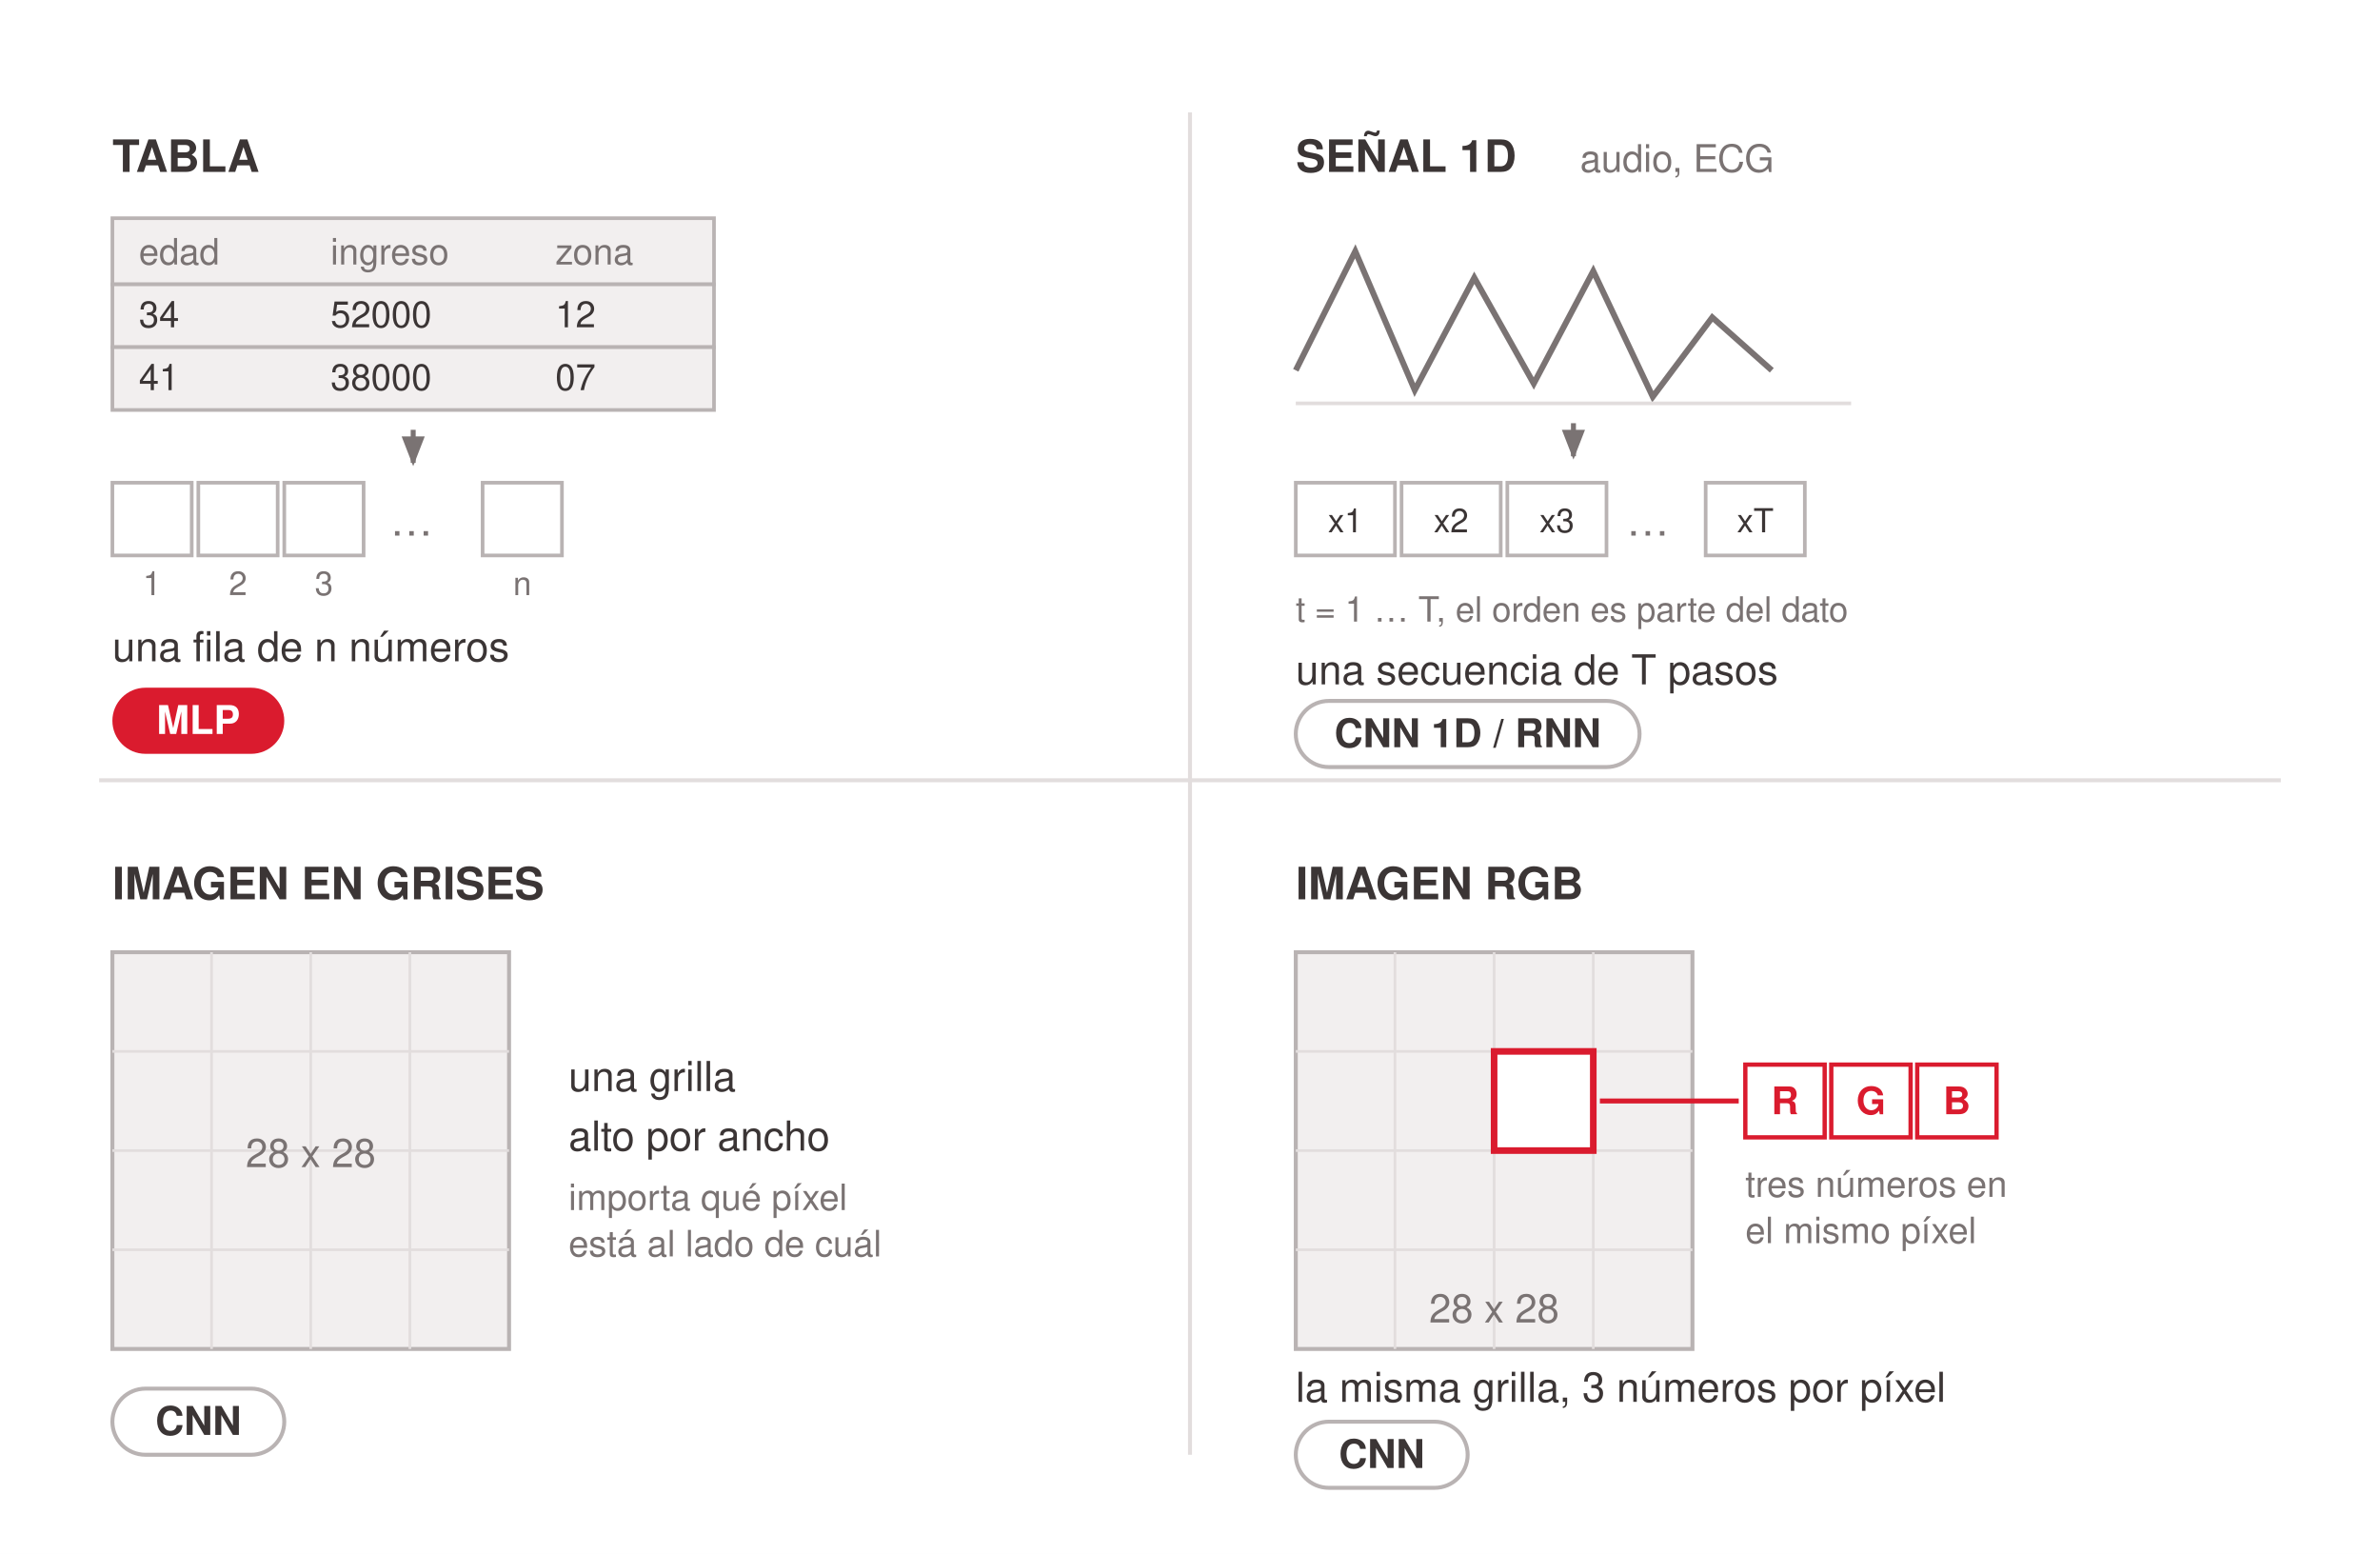
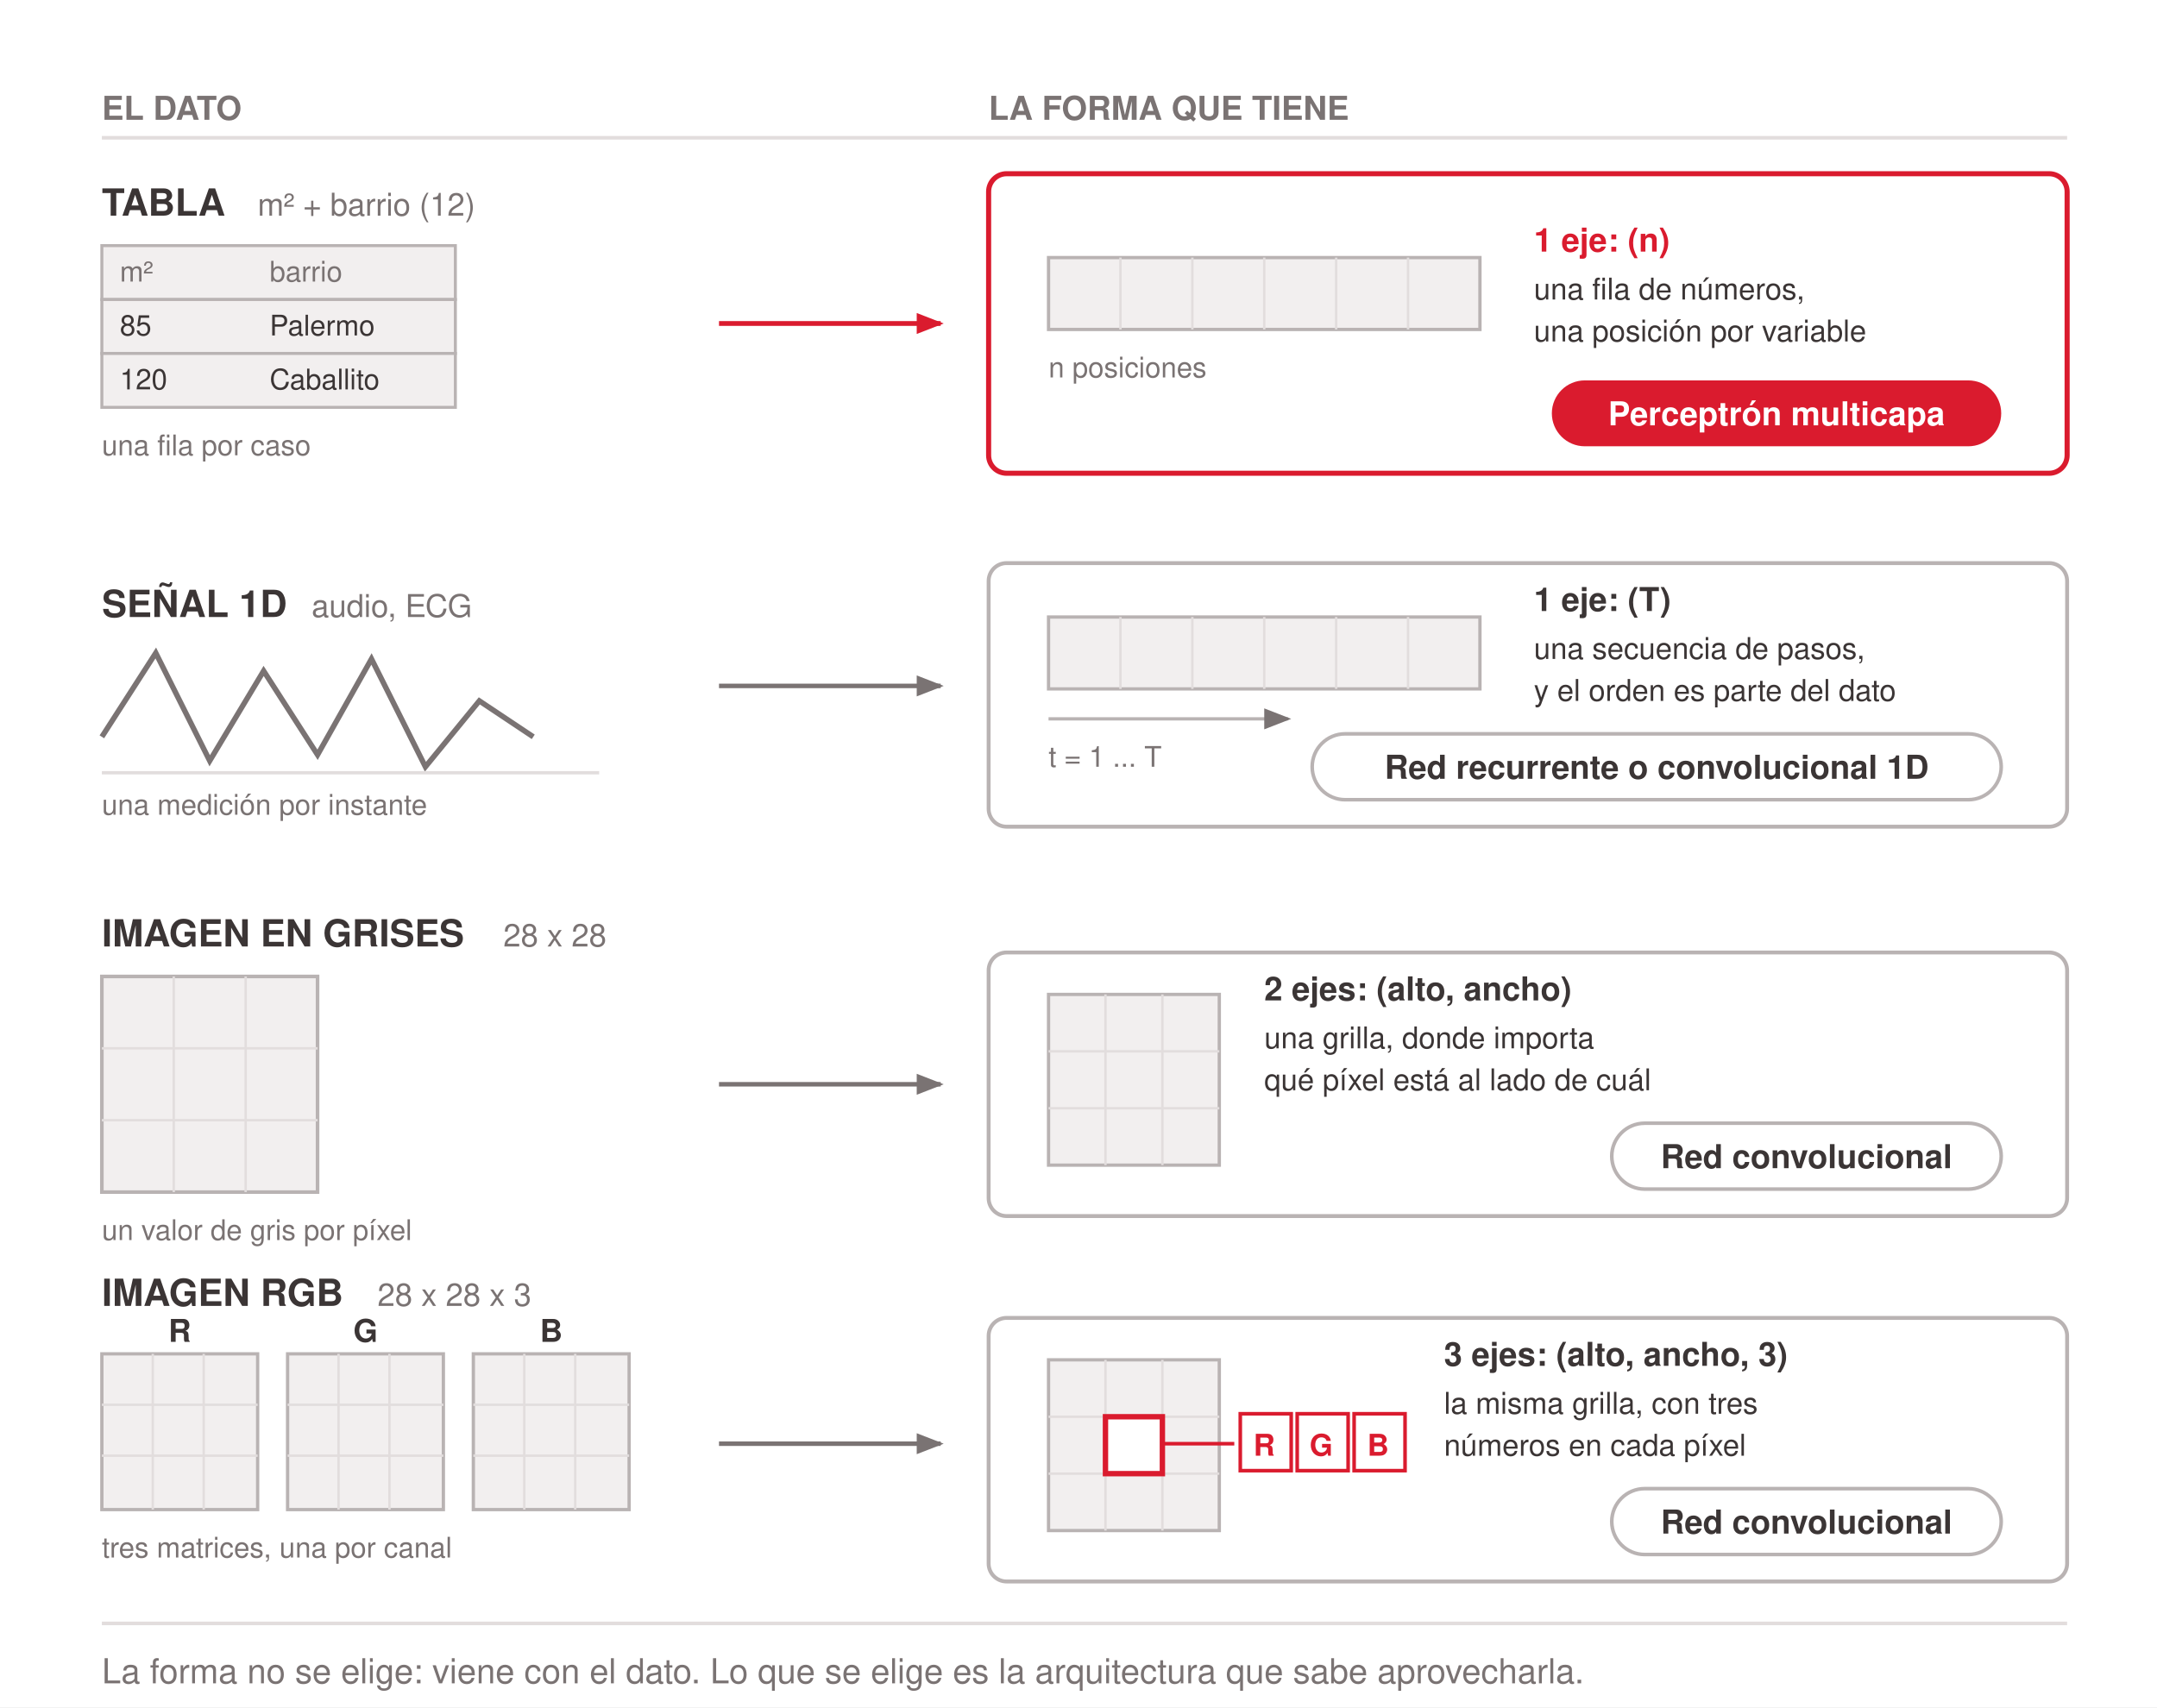
- <svg xmlns="http://www.w3.org/2000/svg" viewBox="0 0 720 470" font-family="Helvetica, Arial, sans-serif" fill="#3B3535" font-size="12.5">
-   <rect x="0" y="0" width="720" height="470" fill="#ffffff" />
+ <svg xmlns="http://www.w3.org/2000/svg" viewBox="0 0 720 570" font-family="Helvetica, Arial, sans-serif" fill="#3B3535" font-size="12">
+   <rect x="0" y="0" width="720" height="570" fill="#ffffff" />
  <defs>
    <marker id="ag" markerUnits="userSpaceOnUse" markerWidth="9" markerHeight="7" refX="8" refY="3.5" orient="auto">
      <path d="M0 0 L9 3.5 L0 7 z" fill="#7A7373" />
    </marker>
+     <marker id="ar" markerUnits="userSpaceOnUse" markerWidth="9" markerHeight="7" refX="8" refY="3.5" orient="auto">
+       <path d="M0 0 L9 3.5 L0 7 z" fill="#DA1B2E" />
+     </marker>
  </defs>
-   <g stroke="#E2DDDD" stroke-width="1.2" fill="none">
-     <path d="M 360 34 L 360 440" />
-     <path d="M 30 236 L 690 236" />
+   <g font-size="11" font-weight="bold" fill="#7A7373">
+     <text x="34" y="40">EL DATO</text>
+     <text x="330" y="40">LA FORMA QUE TIENE</text>
  </g>
-   <text x="34" y="52" font-size="13.5" font-weight="bold">TABLA</text>
+   <path d="M 34 46 L 690 46" stroke="#E2DDDD" stroke-width="1.2" />
+   <text x="34" y="72" font-size="12.5" font-weight="bold">TABLA</text>
+   <text x="86" y="72" font-size="10.5" fill="#7A7373">m² + barrio (12)</text>
+   <g fill="#F2EFEF" stroke="#B9B3B3" stroke-width="1">
+     <rect x="34" y="82" width="118" height="18" />
+     <rect x="34" y="100" width="118" height="18" />
+     <rect x="34" y="118" width="118" height="18" />
+   </g>
+   <g font-size="9.5" fill="#7A7373">
+     <text x="40" y="94">m²</text>
+     <text x="90" y="94">barrio</text>
+   </g>
+   <g font-size="9.5">
+     <text x="40" y="112">85</text>
+     <text x="90" y="112">Palermo</text>
+     <text x="40" y="130">120</text>
+     <text x="90" y="130">Caballito</text>
+   </g>
+   <text x="34" y="152" font-size="9.5" fill="#7A7373">una fila por caso</text>
+   <path d="M 240 108 L 314 108" stroke="#DA1B2E" stroke-width="1.6" fill="none" marker-end="url(#ar)" />
+   <rect x="330" y="58" width="360" height="100" rx="6" fill="#ffffff" stroke="#DA1B2E" stroke-width="1.7" />
+   <rect x="350" y="86" width="144" height="24" fill="#F2EFEF" stroke="#B9B3B3" stroke-width="1.1" />
+   <g stroke="#E2DDDD" stroke-width="0.8">
+     <path d="M 374 86 L 374 110" />
+     <path d="M 398 86 L 398 110" />
+     <path d="M 422 86 L 422 110" />
+     <path d="M 446 86 L 446 110" />
+     <path d="M 470 86 L 470 110" />
+   </g>
+   <text x="350" y="126" font-size="9.5" fill="#7A7373">n posiciones</text>
+   <text x="512" y="84" font-size="11" font-weight="bold" fill="#DA1B2E">1 eje: (n)</text>
+   <text x="512" y="100" font-size="10">una fila de números,</text>
+   <text x="512" y="114" font-size="10">una posición por variable</text>
+   <rect x="518" y="127" width="150" height="22" rx="11" fill="#DA1B2E" />
+   <text x="593" y="142" font-size="11" font-weight="bold" fill="#ffffff" text-anchor="middle">Perceptrón multicapa</text>
+   <text x="34" y="206" font-size="12.5" font-weight="bold">SEÑAL 1D</text>
+   <text x="104" y="206" font-size="10.5" fill="#7A7373">audio, ECG</text>
+   <path d="M 34 246 L 52 218 L 70 254 L 88 224 L 106 252 L 124 220 L 142 256 L 160 234 L 178 246" stroke="#7A7373" stroke-width="1.8" fill="none" />
+   <path d="M 34 258 L 200 258" stroke="#E2DDDD" stroke-width="1.1" />
+   <text x="34" y="272" font-size="9.5" fill="#7A7373">una medición por instante</text>
+   <path d="M 240 229 L 314 229" stroke="#7A7373" stroke-width="1.5" fill="none" marker-end="url(#ag)" />
+   <rect x="330" y="188" width="360" height="88" rx="6" fill="#ffffff" stroke="#B9B3B3" stroke-width="1.3" />
+   <rect x="350" y="206" width="144" height="24" fill="#F2EFEF" stroke="#B9B3B3" stroke-width="1.1" />
+   <g stroke="#E2DDDD" stroke-width="0.8">
+     <path d="M 374 206 L 374 230" />
+     <path d="M 398 206 L 398 230" />
+     <path d="M 422 206 L 422 230" />
+     <path d="M 446 206 L 446 230" />
+     <path d="M 470 206 L 470 230" />
+   </g>
+   <path d="M 350 240 L 430 240" stroke="#B9B3B3" stroke-width="1.1" fill="none" marker-end="url(#ag)" />
+   <text x="350" y="256" font-size="9.5" fill="#7A7373">t = 1 ... T</text>
+   <text x="512" y="204" font-size="11" font-weight="bold">1 eje: (T)</text>
+   <text x="512" y="220" font-size="10">una secuencia de pasos,</text>
+   <text x="512" y="234" font-size="10">y el orden es parte del dato</text>
+   <rect x="438" y="245" width="230" height="22" rx="11" fill="#ffffff" stroke="#B9B3B3" stroke-width="1.2" />
+   <text x="553" y="260" font-size="11" font-weight="bold" text-anchor="middle">Red recurrente o convolucional 1D</text>
+   <text x="34" y="316" font-size="12.5" font-weight="bold">IMAGEN EN GRISES</text>
+   <text x="168" y="316" font-size="10.5" fill="#7A7373">28 x 28</text>
+   <rect x="34" y="326" width="72" height="72" fill="#F2EFEF" stroke="#B9B3B3" stroke-width="1.2" />
+   <g stroke="#E2DDDD" stroke-width="0.8">
+     <path d="M 58 326 L 58 398" />
+     <path d="M 82 326 L 82 398" />
+     <path d="M 34 350 L 106 350" />
+     <path d="M 34 374 L 106 374" />
+   </g>
+   <text x="34" y="414" font-size="9.5" fill="#7A7373">un valor de gris por píxel</text>
+   <path d="M 240 362 L 314 362" stroke="#7A7373" stroke-width="1.5" fill="none" marker-end="url(#ag)" />
+   <rect x="330" y="318" width="360" height="88" rx="6" fill="#ffffff" stroke="#B9B3B3" stroke-width="1.3" />
+   <rect x="350" y="332" width="57" height="57" fill="#F2EFEF" stroke="#B9B3B3" stroke-width="1.1" />
+   <g stroke="#E2DDDD" stroke-width="0.8">
+     <path d="M 369 332 L 369 389" />
+     <path d="M 388 332 L 388 389" />
+     <path d="M 350 351 L 407 351" />
+     <path d="M 350 370 L 407 370" />
+   </g>
+   <text x="422" y="334" font-size="11" font-weight="bold">2 ejes: (alto, ancho)</text>
+   <text x="422" y="350" font-size="10">una grilla, donde importa</text>
+   <text x="422" y="364" font-size="10">qué píxel está al lado de cuál</text>
+   <rect x="538" y="375" width="130" height="22" rx="11" fill="#ffffff" stroke="#B9B3B3" stroke-width="1.2" />
+   <text x="603" y="390" font-size="11" font-weight="bold" text-anchor="middle">Red convolucional</text>
+   <text x="34" y="436" font-size="12.5" font-weight="bold">IMAGEN RGB</text>
+   <text x="126" y="436" font-size="10.5" fill="#7A7373">28 x 28 x 3</text>
  <g fill="#F2EFEF" stroke="#B9B3B3" stroke-width="1.1">
-     <rect x="34" y="66" width="182" height="20" />
-     <rect x="34" y="86" width="182" height="19" />
-     <rect x="34" y="105" width="182" height="19" />
+     <rect x="34" y="452" width="52" height="52" />
+     <rect x="96" y="452" width="52" height="52" />
+     <rect x="158" y="452" width="52" height="52" />
  </g>
-   <g font-size="11" fill="#7A7373">
-     <text x="42" y="80">edad</text>
-     <text x="100" y="80">ingreso</text>
-     <text x="168" y="80">zona</text>
+   <g stroke="#E2DDDD" stroke-width="0.8">
+     <path d="M 51 452 L 51 504" />
+     <path d="M 68 452 L 68 504" />
+     <path d="M 34 469 L 86 469" />
+     <path d="M 34 486 L 86 486" />
+     <path d="M 113 452 L 113 504" />
+     <path d="M 130 452 L 130 504" />
+     <path d="M 96 469 L 148 469" />
+     <path d="M 96 486 L 148 486" />
+     <path d="M 175 452 L 175 504" />
+     <path d="M 192 452 L 192 504" />
+     <path d="M 158 469 L 210 469" />
+     <path d="M 158 486 L 210 486" />
  </g>
-   <g font-size="11">
-     <text x="42" y="99">34</text>
-     <text x="100" y="99">52000</text>
-     <text x="168" y="99">12</text>
-     <text x="42" y="118">41</text>
-     <text x="100" y="118">38000</text>
-     <text x="168" y="118">07</text>
+   <g font-size="10.5" font-weight="bold" text-anchor="middle">
+     <text x="60" y="448">R</text>
+     <text x="122" y="448">G</text>
+     <text x="184" y="448">B</text>
  </g>
-   <path d="M 125 130 L 125 140" stroke="#7A7373" stroke-width="1.5" fill="none" marker-end="url(#ag)" />
-   <g fill="#ffffff" stroke="#B9B3B3" stroke-width="1.1">
-     <rect x="34" y="146" width="24" height="22" />
-     <rect x="60" y="146" width="24" height="22" />
-     <rect x="86" y="146" width="24" height="22" />
-     <rect x="146" y="146" width="24" height="22" />
+   <text x="34" y="520" font-size="9.5" fill="#7A7373">tres matrices, una por canal</text>
+   <path d="M 240 482 L 314 482" stroke="#7A7373" stroke-width="1.5" fill="none" marker-end="url(#ag)" />
+   <rect x="330" y="440" width="360" height="88" rx="6" fill="#ffffff" stroke="#B9B3B3" stroke-width="1.3" />
+   <rect x="350" y="454" width="57" height="57" fill="#F2EFEF" stroke="#B9B3B3" stroke-width="1.1" />
+   <g stroke="#E2DDDD" stroke-width="0.8">
+     <path d="M 369 454 L 369 511" />
+     <path d="M 388 454 L 388 511" />
+     <path d="M 350 473 L 407 473" />
+     <path d="M 350 492 L 407 492" />
  </g>
-   <text x="118" y="162" font-size="13" fill="#7A7373">…</text>
-   <g font-size="10" fill="#7A7373" text-anchor="middle">
-     <text x="46" y="180">1</text>
-     <text x="72" y="180">2</text>
-     <text x="98" y="180">3</text>
-     <text x="158" y="180">n</text>
+   <rect x="369" y="473" width="19" height="19" fill="#ffffff" stroke="#DA1B2E" stroke-width="1.8" />
+   <path d="M 388 482 L 412 482" stroke="#DA1B2E" stroke-width="1.2" fill="none" />
+   <g fill="#ffffff" stroke="#DA1B2E" stroke-width="1.2">
+     <rect x="414" y="472" width="17" height="19" />
+     <rect x="433" y="472" width="17" height="19" />
+     <rect x="452" y="472" width="17" height="19" />
  </g>
-   <text x="34" y="200" font-size="12.5">una fila de n números</text>
-   <rect x="34" y="208" width="52" height="20" rx="10" fill="#DA1B2E" />
-   <text x="60" y="222" font-size="12" font-weight="bold" fill="#ffffff" text-anchor="middle">MLP</text>
-   <text x="392" y="52" font-size="13.5" font-weight="bold">SEÑAL 1D</text>
-   <text x="478" y="52" font-size="11.5" fill="#7A7373">audio, ECG</text>
-   <path d="M 392 112 L 410 76 L 428 118 L 446 84 L 464 116 L 482 82 L 500 120 L 518 96 L 536 112" stroke="#7A7373" stroke-width="1.8" fill="none" />
-   <path d="M 392 122 L 560 122" stroke="#E2DDDD" stroke-width="1.1" />
-   <path d="M 476 128 L 476 138" stroke="#7A7373" stroke-width="1.5" fill="none" marker-end="url(#ag)" />
-   <g fill="#ffffff" stroke="#B9B3B3" stroke-width="1.1">
-     <rect x="392" y="146" width="30" height="22" />
-     <rect x="424" y="146" width="30" height="22" />
-     <rect x="456" y="146" width="30" height="22" />
-     <rect x="516" y="146" width="30" height="22" />
+   <g font-size="10" font-weight="bold" text-anchor="middle" fill="#DA1B2E">
+     <text x="422" y="486">R</text>
+     <text x="441" y="486">G</text>
+     <text x="460" y="486">B</text>
  </g>
-   <g font-size="10" text-anchor="middle" fill="#3B3535">
-     <text x="407" y="161">x1</text>
-     <text x="439" y="161">x2</text>
-     <text x="471" y="161">x3</text>
-     <text x="531" y="161">xT</text>
-   </g>
-   <text x="492" y="162" font-size="13" fill="#7A7373">…</text>
-   <text x="392" y="188" font-size="10.5" fill="#7A7373">t = 1 … T,  el orden es parte del dato</text>
-   <text x="392" y="207" font-size="12.5">una secuencia de T pasos</text>
-   <rect x="392" y="212" width="104" height="20" rx="10" fill="#ffffff" stroke="#B9B3B3" stroke-width="1.2" />
-   <text x="444" y="226" font-size="12" font-weight="bold" text-anchor="middle">CNN 1D / RNN</text>
-   <text x="34" y="272" font-size="13.5" font-weight="bold">IMAGEN EN GRISES</text>
-   <rect x="34" y="288" width="120" height="120" fill="#F2EFEF" stroke="#B9B3B3" stroke-width="1.2" />
-   <g stroke="#E2DDDD" stroke-width="0.8">
-     <path d="M 64 288 L 64 408" />
-     <path d="M 94 288 L 94 408" />
-     <path d="M 124 288 L 124 408" />
-     <path d="M 34 318 L 154 318" />
-     <path d="M 34 348 L 154 348" />
-     <path d="M 34 378 L 154 378" />
-   </g>
-   <text x="94" y="353" font-size="12" text-anchor="middle" fill="#7A7373">28 x 28</text>
-   <text x="172" y="330" font-size="12.5">una grilla</text>
-   <text x="172" y="348" font-size="12.5">alto por ancho</text>
-   <text x="172" y="366" font-size="11" fill="#7A7373">importa qué píxel</text>
-   <text x="172" y="380" font-size="11" fill="#7A7373">está al lado de cuál</text>
-   <rect x="34" y="420" width="52" height="20" rx="10" fill="#ffffff" stroke="#B9B3B3" stroke-width="1.2" />
-   <text x="60" y="434" font-size="12" font-weight="bold" text-anchor="middle">CNN</text>
-   <text x="392" y="272" font-size="13.5" font-weight="bold">IMAGEN RGB</text>
-   <rect x="392" y="288" width="120" height="120" fill="#F2EFEF" stroke="#B9B3B3" stroke-width="1.2" />
-   <g stroke="#E2DDDD" stroke-width="0.8">
-     <path d="M 422 288 L 422 408" />
-     <path d="M 452 288 L 452 408" />
-     <path d="M 482 288 L 482 408" />
-     <path d="M 392 318 L 512 318" />
-     <path d="M 392 348 L 512 348" />
-     <path d="M 392 378 L 512 378" />
-   </g>
-   <rect x="452" y="318" width="30" height="30" fill="#ffffff" stroke="#DA1B2E" stroke-width="2" />
-   <text x="452" y="400" font-size="12" text-anchor="middle" fill="#7A7373">28 x 28</text>
-   <path d="M 484 333 L 526 333" stroke="#DA1B2E" stroke-width="1.5" fill="none" />
-   <g fill="#ffffff" stroke="#DA1B2E" stroke-width="1.3">
-     <rect x="528" y="322" width="24" height="22" />
-     <rect x="554" y="322" width="24" height="22" />
-     <rect x="580" y="322" width="24" height="22" />
-   </g>
-   <g font-size="11.5" font-weight="bold" text-anchor="middle" fill="#DA1B2E">
-     <text x="540" y="337">R</text>
-     <text x="566" y="337">G</text>
-     <text x="592" y="337">B</text>
-   </g>
-   <text x="528" y="362" font-size="11" fill="#7A7373">tres números en</text>
-   <text x="528" y="376" font-size="11" fill="#7A7373">el mismo píxel</text>
-   <text x="392" y="424" font-size="12.5">la misma grilla, 3 números por píxel</text>
-   <rect x="392" y="430" width="52" height="20" rx="10" fill="#ffffff" stroke="#B9B3B3" stroke-width="1.2" />
-   <text x="418" y="444" font-size="12" font-weight="bold" text-anchor="middle">CNN</text>
+   <text x="482" y="456" font-size="11" font-weight="bold">3 ejes: (alto, ancho, 3)</text>
+   <text x="482" y="472" font-size="10">la misma grilla, con tres</text>
+   <text x="482" y="486" font-size="10">números en cada píxel</text>
+   <rect x="538" y="497" width="130" height="22" rx="11" fill="#ffffff" stroke="#B9B3B3" stroke-width="1.2" />
+   <text x="603" y="512" font-size="11" font-weight="bold" text-anchor="middle">Red convolucional</text>
+   <path d="M 34 542 L 690 542" stroke="#E2DDDD" stroke-width="1.2" />
+   <text x="34" y="562" font-size="11.5" fill="#7A7373">La forma no se elige: viene con el dato. Lo que se elige es la arquitectura que sabe aprovecharla.</text>
</svg>
